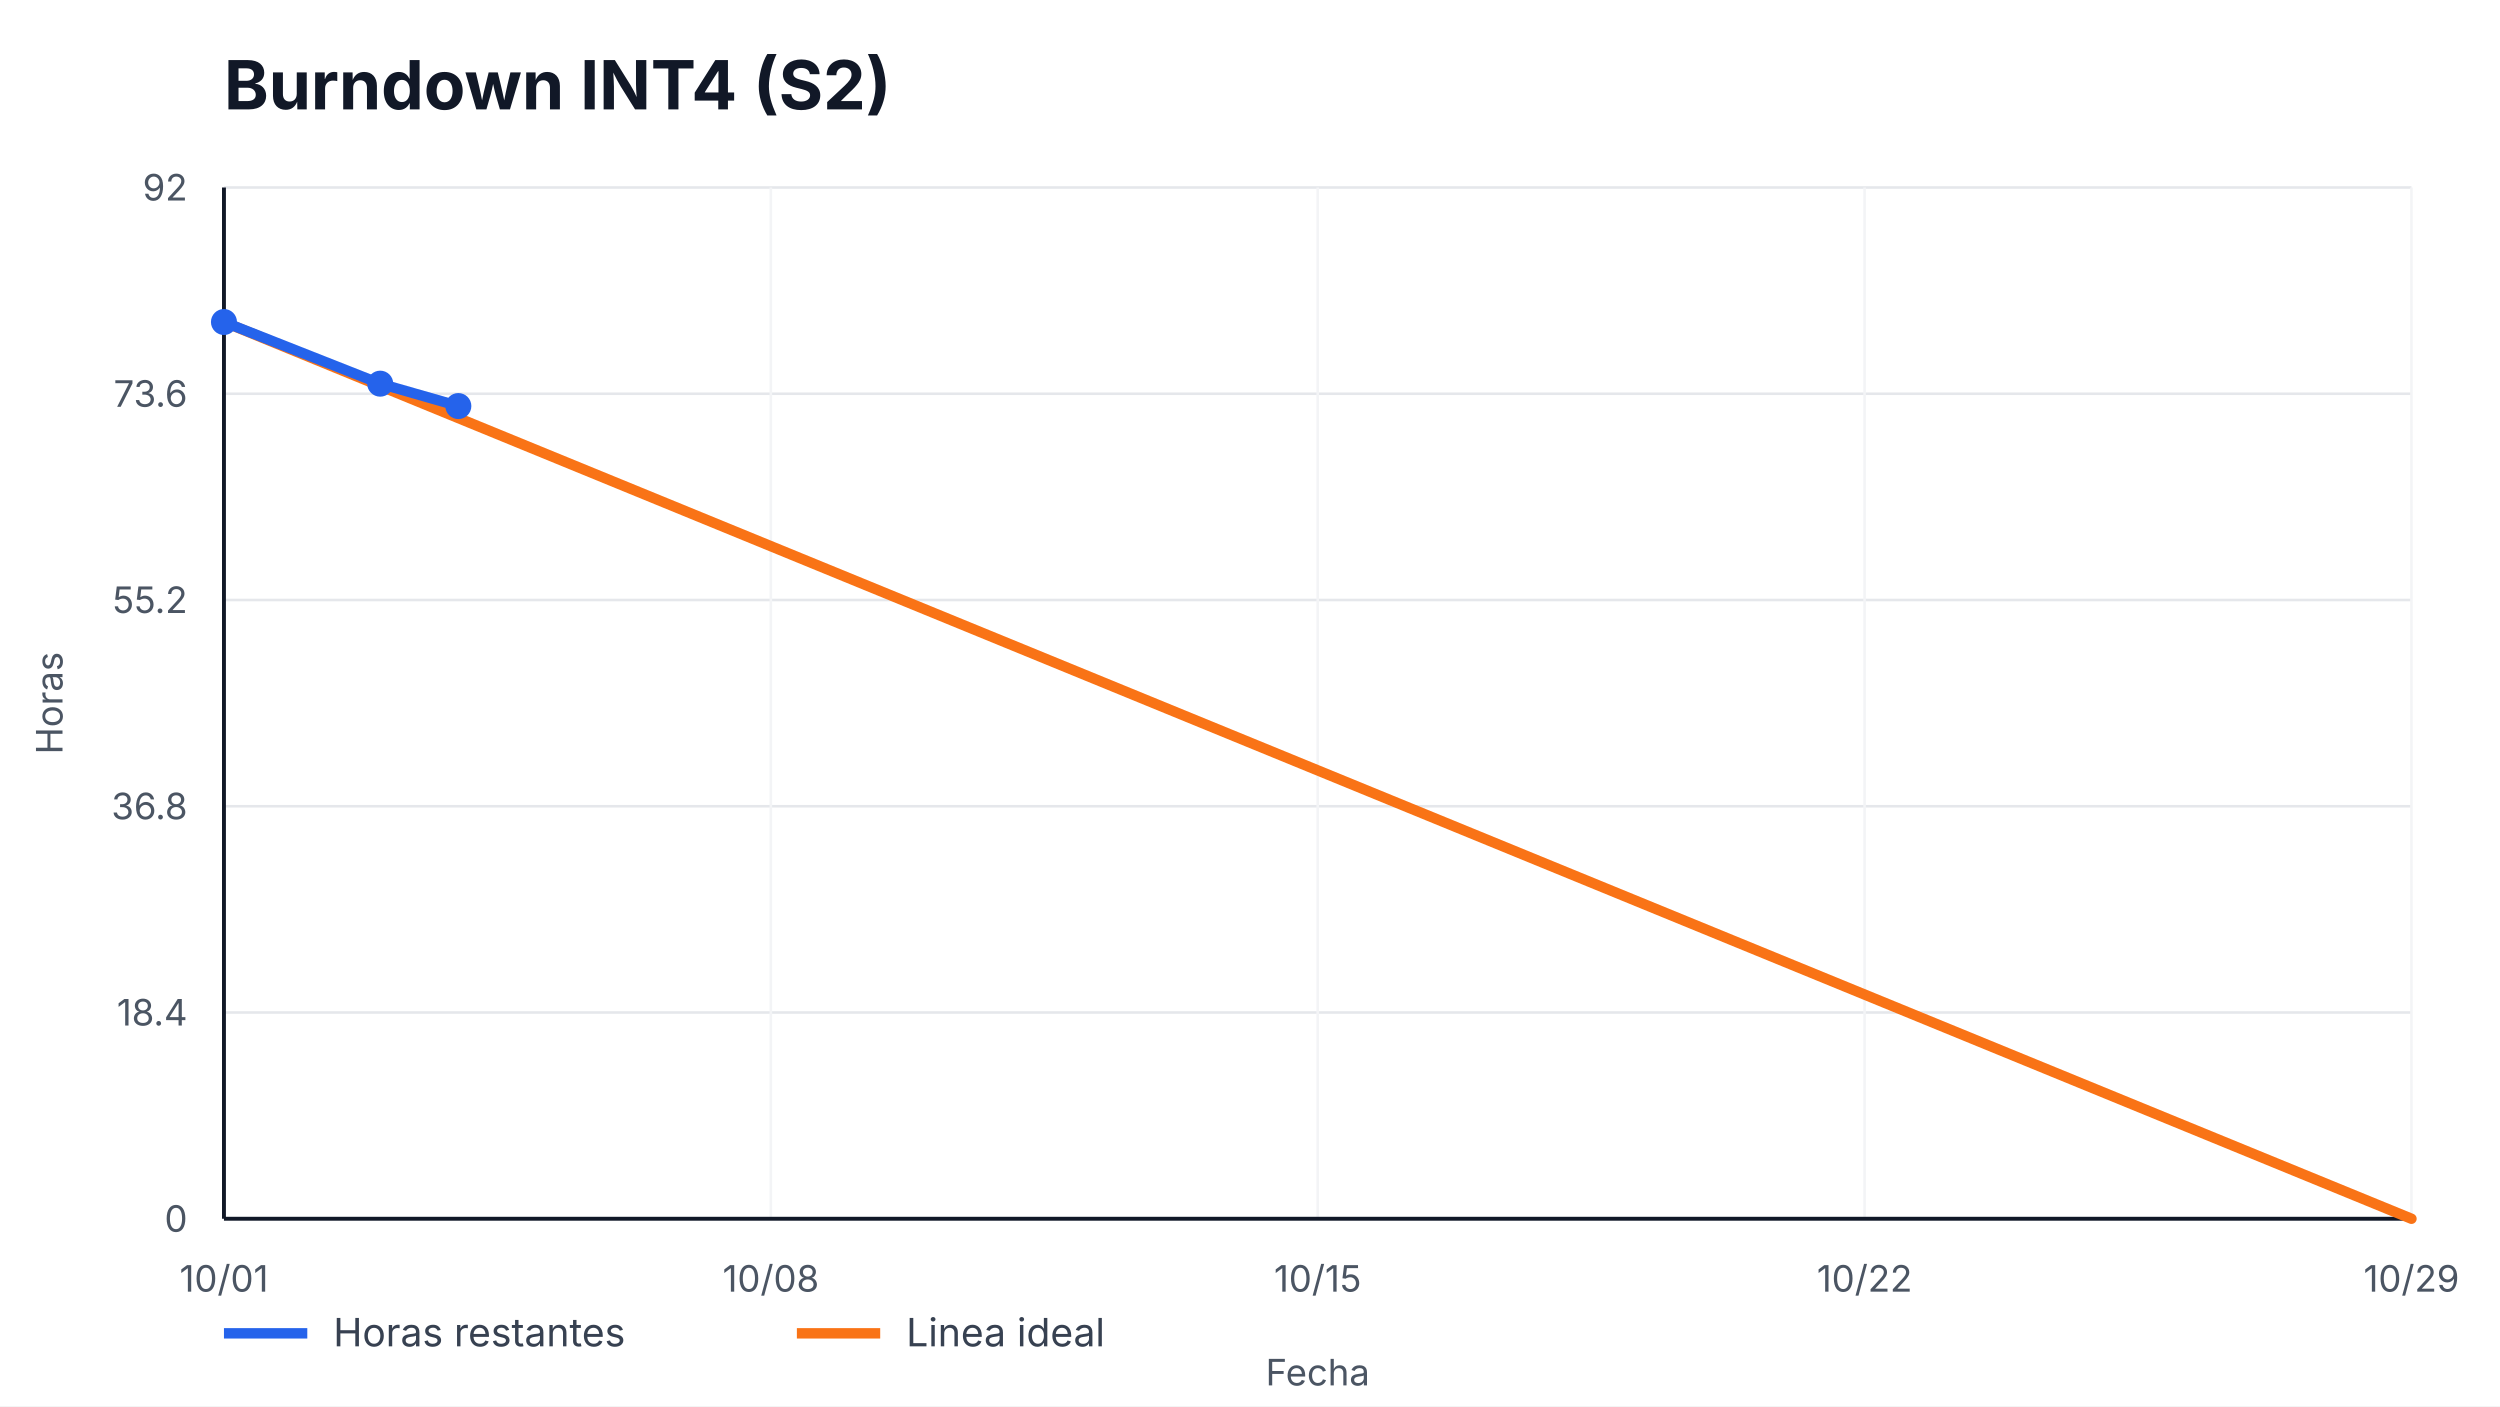
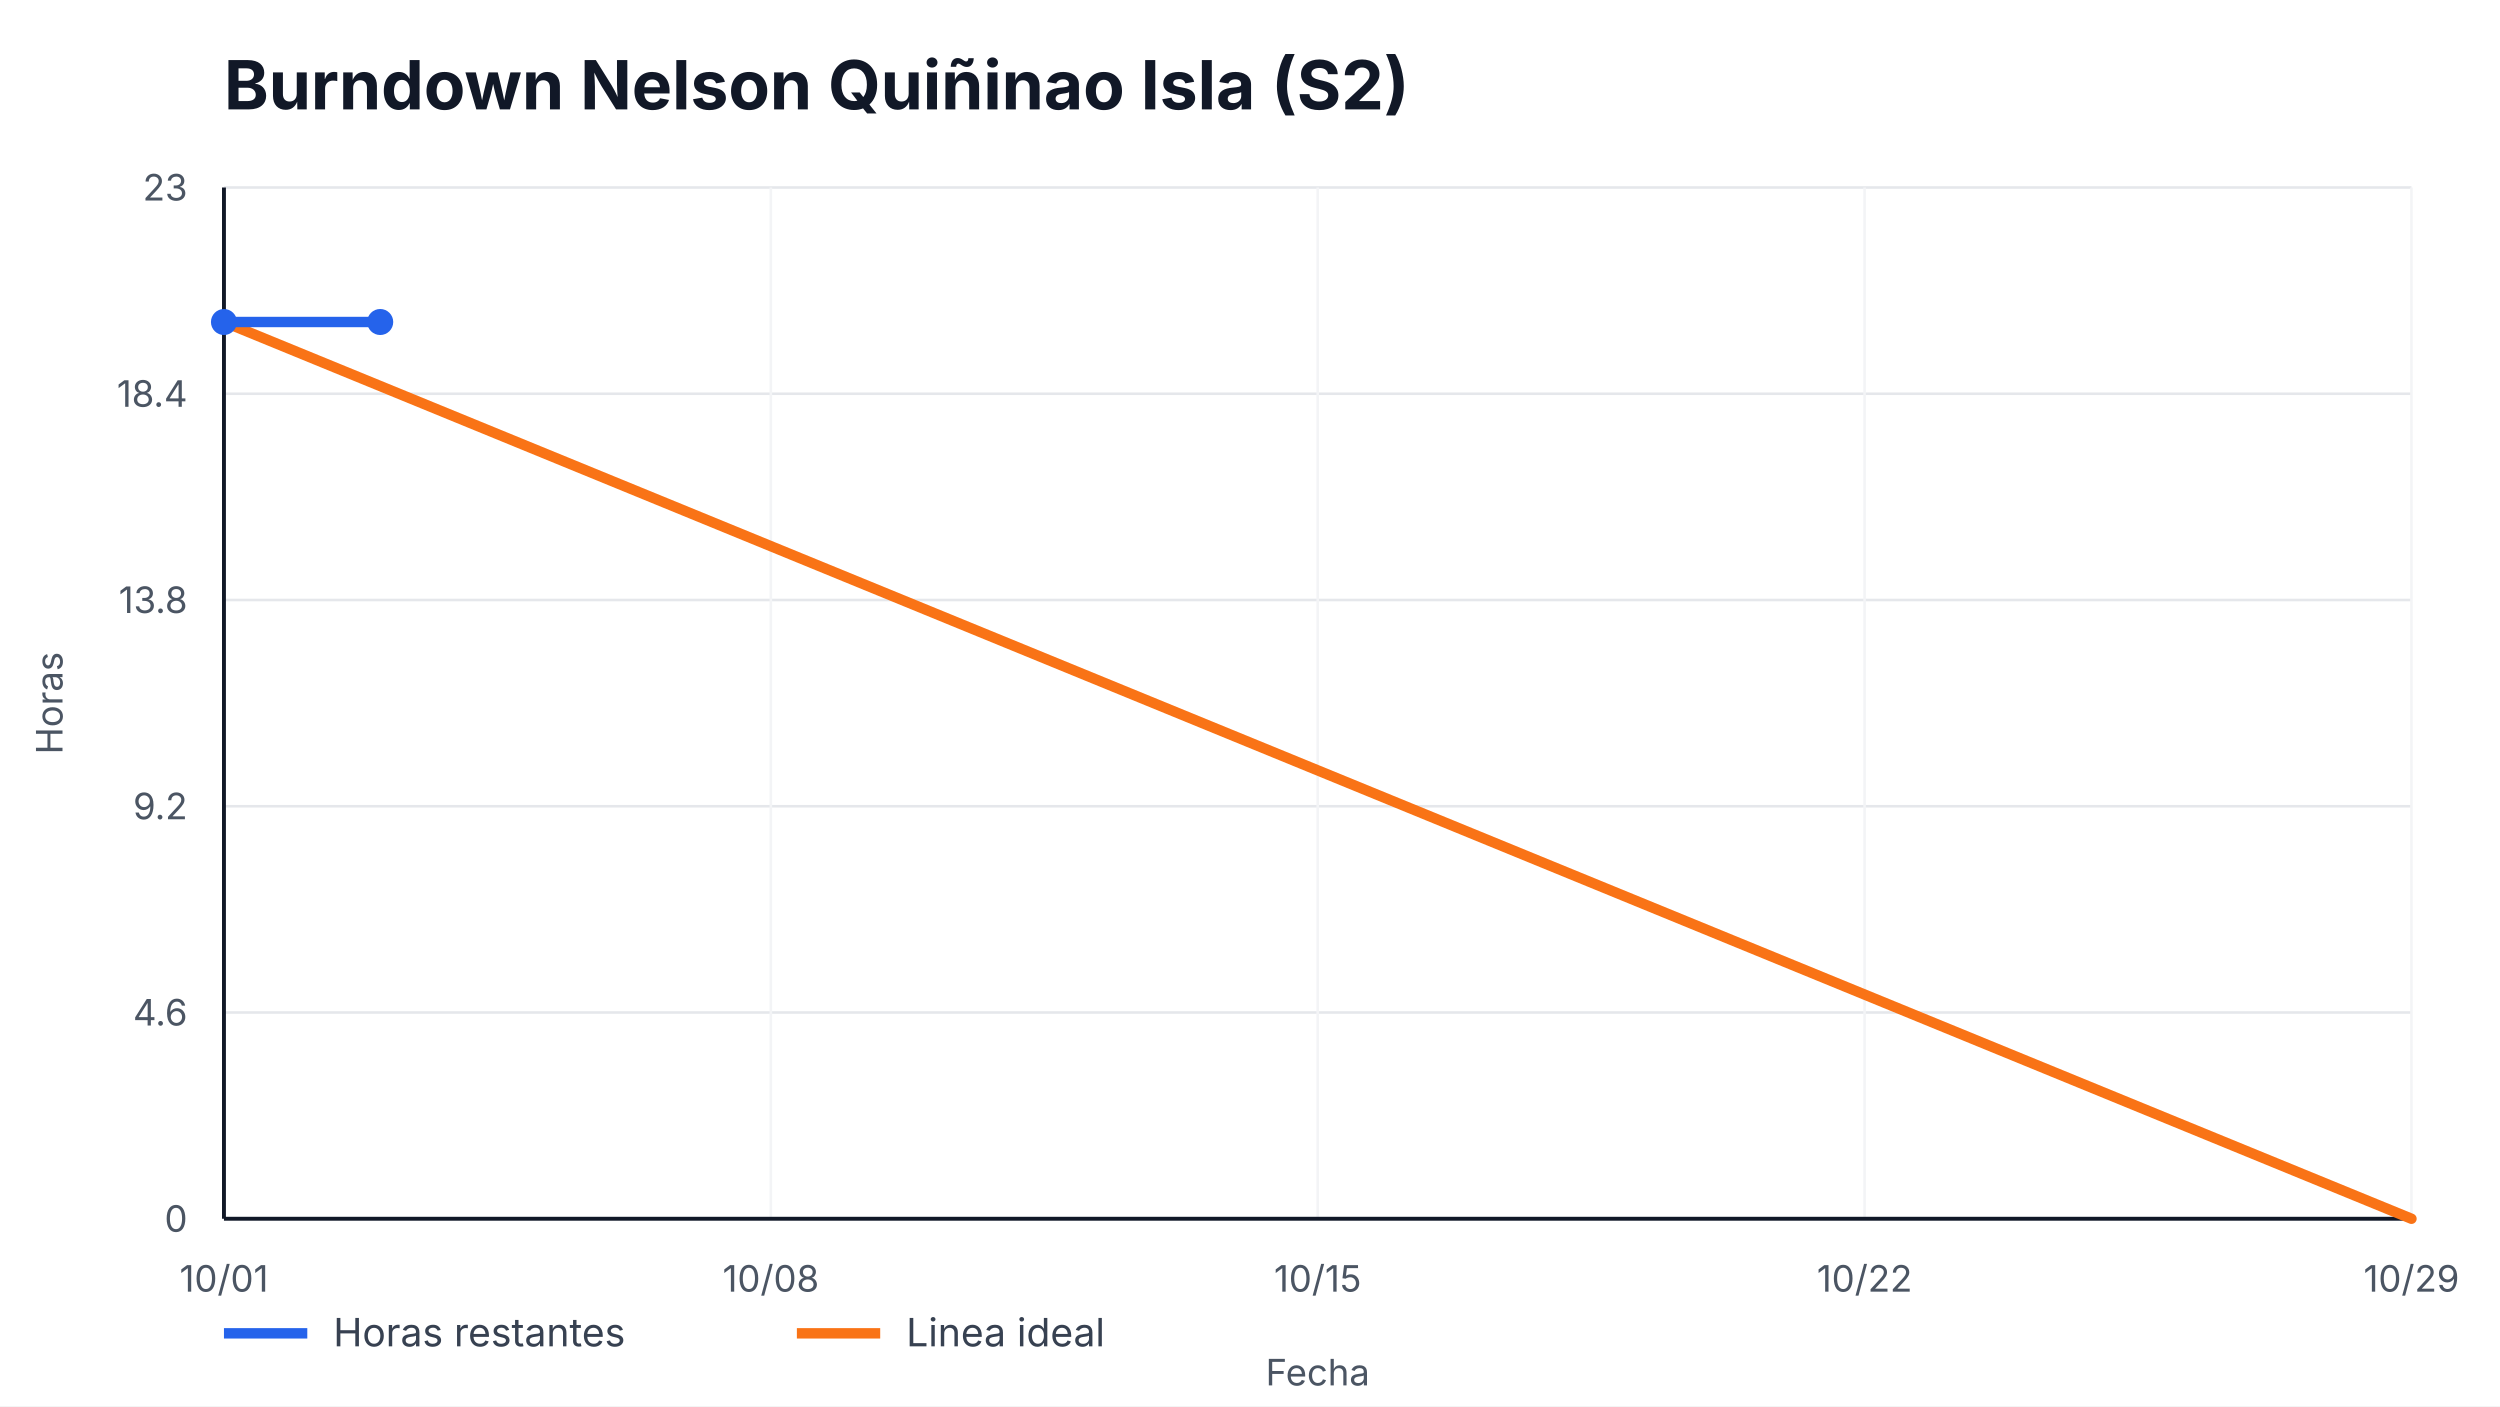
- <svg xmlns="http://www.w3.org/2000/svg" width="960" height="540" viewBox="0 0 960 540" role="img" aria-label="Burndown INT4 (S2)">
+ <svg xmlns="http://www.w3.org/2000/svg" width="960" height="540" viewBox="0 0 960 540" role="img" aria-label="Burndown Nelson Quiñinao Isla (S2)">
  <style>
    text { font-family: -apple-system, BlinkMacSystemFont, "Segoe UI", sans-serif; fill: #111827; }
    .title { font-size: 26px; font-weight: 700; }
    .axis { font-size: 14px; fill: #4b5563; }
    .legend { font-size: 15px; fill: #374151; }
    .overrun { font-size: 14px; font-weight: 700; fill: #b91c1c; }
  </style>
  <rect width="100%" height="100%" fill="#ffffff" />
-   <text x="86" y="42" class="title">Burndown INT4 (S2)</text>
+   <text x="86" y="42" class="title">Burndown Nelson Quiñinao Isla (S2)</text>
  <g>
    <line x1="86" y1="468.00" x2="926" y2="468.00" stroke="#e5e7eb" />
    <line x1="86" y1="388.80" x2="926" y2="388.80" stroke="#e5e7eb" />
    <line x1="86" y1="309.60" x2="926" y2="309.60" stroke="#e5e7eb" />
    <line x1="86" y1="230.40" x2="926" y2="230.40" stroke="#e5e7eb" />
    <line x1="86" y1="151.20" x2="926" y2="151.20" stroke="#e5e7eb" />
    <line x1="86" y1="72.00" x2="926" y2="72.00" stroke="#e5e7eb" />
  </g>
  <g>
    <line x1="86.00" y1="72" x2="86.00" y2="468" stroke="#f3f4f6" />
    <text x="86.00" y="496" text-anchor="middle" class="axis">10/01</text>
    <line x1="296.00" y1="72" x2="296.00" y2="468" stroke="#f3f4f6" />
    <text x="296.00" y="496" text-anchor="middle" class="axis">10/08</text>
    <line x1="506.00" y1="72" x2="506.00" y2="468" stroke="#f3f4f6" />
    <text x="506.00" y="496" text-anchor="middle" class="axis">10/15</text>
    <line x1="716.00" y1="72" x2="716.00" y2="468" stroke="#f3f4f6" />
    <text x="716.00" y="496" text-anchor="middle" class="axis">10/22</text>
    <line x1="926.00" y1="72" x2="926.00" y2="468" stroke="#f3f4f6" />
    <text x="926.00" y="496" text-anchor="middle" class="axis">10/29</text>
  </g>
  <line x1="86" y1="468" x2="926" y2="468" stroke="#111827" stroke-width="1.5" />
  <line x1="86" y1="72" x2="86" y2="468" stroke="#111827" stroke-width="1.5" />
  <g>
    <text x="72" y="473.00" text-anchor="end" class="axis">0</text>
-     <text x="72" y="393.80" text-anchor="end" class="axis">18.4</text>
-     <text x="72" y="314.60" text-anchor="end" class="axis">36.8</text>
-     <text x="72" y="235.40" text-anchor="end" class="axis">55.2</text>
-     <text x="72" y="156.20" text-anchor="end" class="axis">73.6</text>
-     <text x="72" y="77.00" text-anchor="end" class="axis">92</text>
+     <text x="72" y="393.80" text-anchor="end" class="axis">4.6</text>
+     <text x="72" y="314.60" text-anchor="end" class="axis">9.2</text>
+     <text x="72" y="235.40" text-anchor="end" class="axis">13.8</text>
+     <text x="72" y="156.20" text-anchor="end" class="axis">18.4</text>
+     <text x="72" y="77.00" text-anchor="end" class="axis">23</text>
  </g>
  <polyline points="86.00,123.65 926.00,468.00" fill="none" stroke="#f97316" stroke-width="4" stroke-linecap="round" />
-   <polyline points="86.00,123.65 146.00,147.33 176.00,155.93" fill="none" stroke="#2563eb" stroke-width="4" stroke-linecap="round" stroke-linejoin="round" />
+   <polyline points="86.00,123.65 146.00,123.65" fill="none" stroke="#2563eb" stroke-width="4" stroke-linecap="round" stroke-linejoin="round" />
  <g>
    <circle cx="86.00" cy="123.65" r="5" fill="#2563eb" />
-     <circle cx="146.00" cy="147.33" r="5" fill="#2563eb" />
-     <circle cx="176.00" cy="155.93" r="5" fill="#2563eb" />
+     <circle cx="146.00" cy="123.65" r="5" fill="#2563eb" />
  </g>
  <line x1="86" y1="512" x2="118" y2="512" stroke="#2563eb" stroke-width="4" />
  <text x="128" y="517" class="legend">Horas restantes</text>
  <line x1="306" y1="512" x2="338" y2="512" stroke="#f97316" stroke-width="4" />
  <text x="348" y="517" class="legend">Linea ideal</text>
  <text x="506.0" y="532" text-anchor="middle" class="axis">Fecha</text>
  <text x="24" y="270.0" transform="rotate(-90 24,270.0)" text-anchor="middle" class="axis">Horas</text>
</svg>
